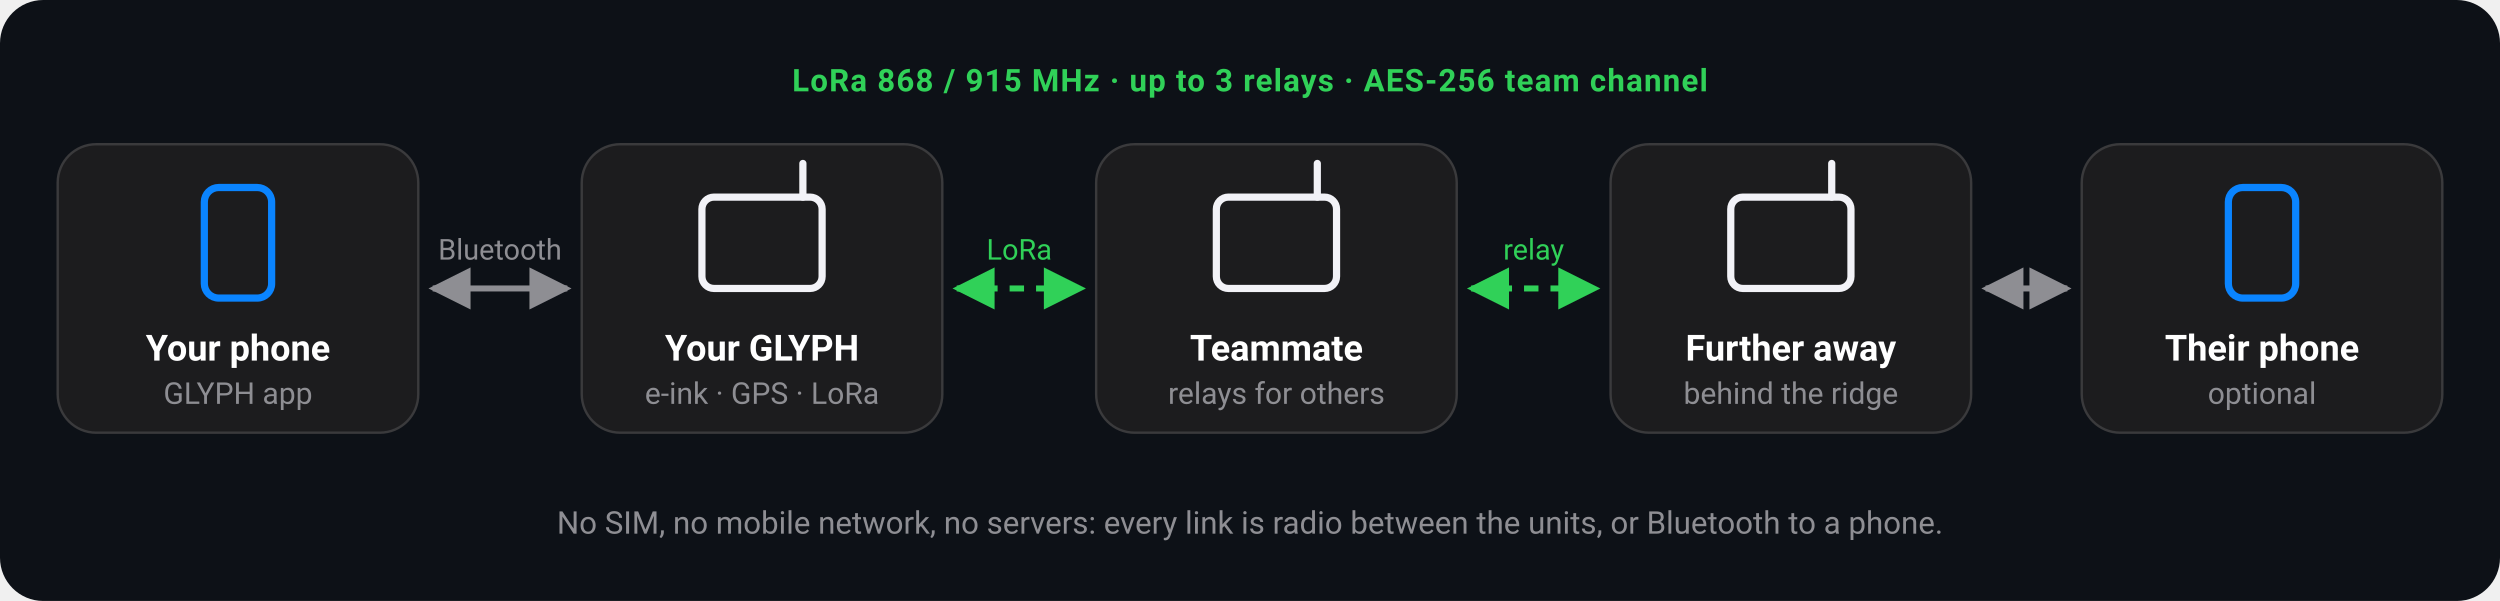
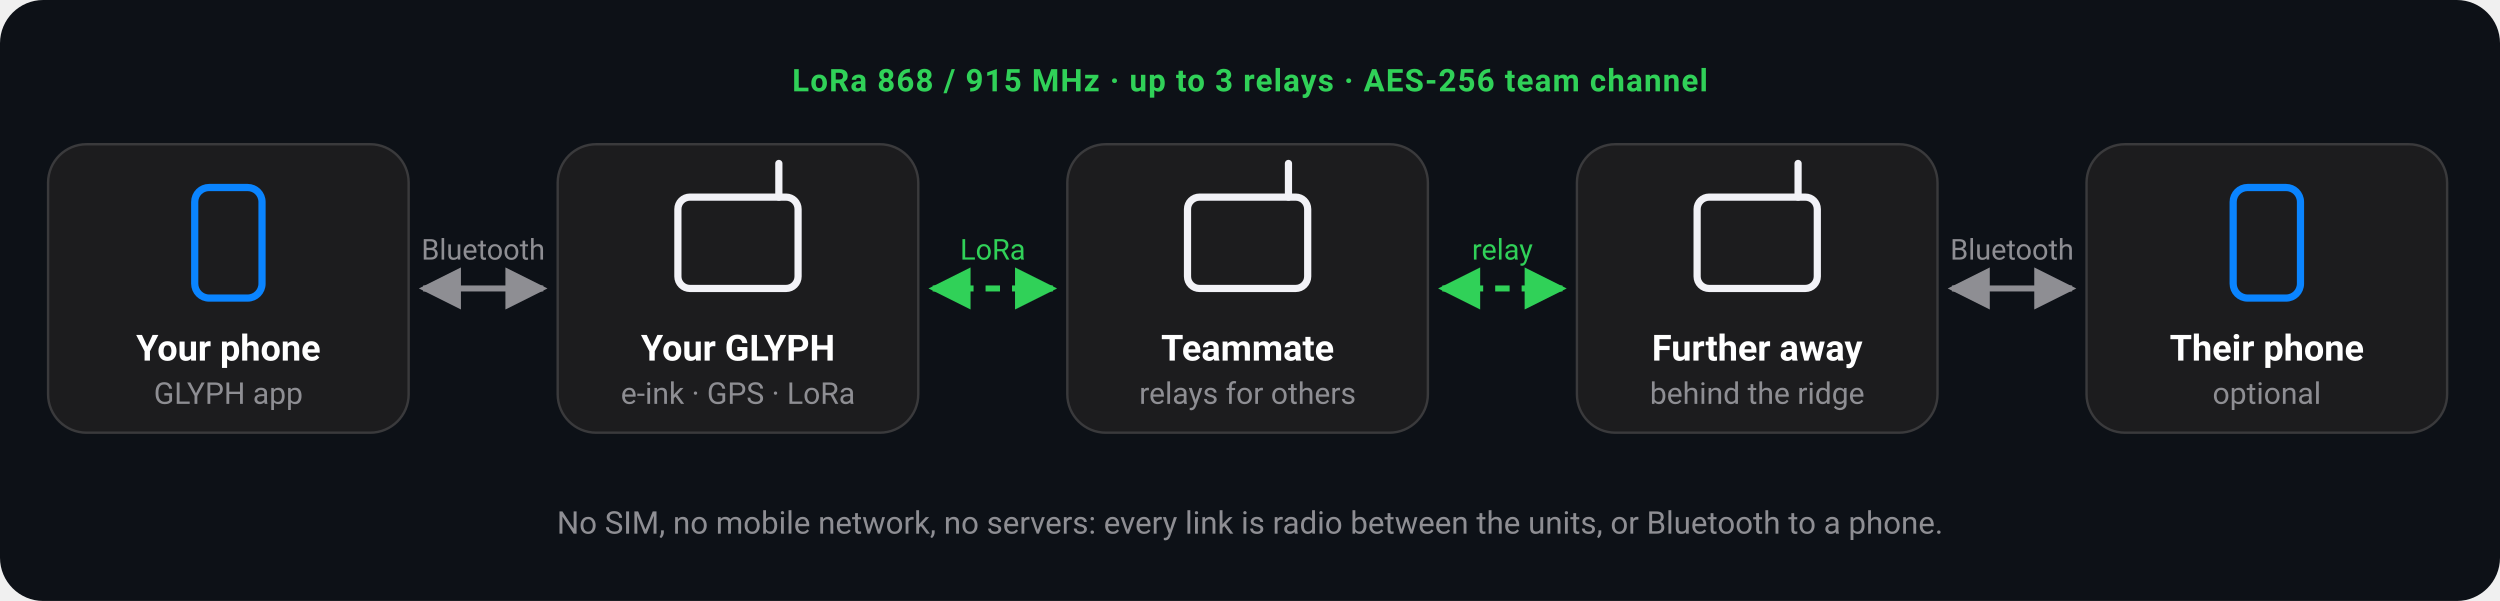
<svg xmlns="http://www.w3.org/2000/svg" viewBox="0 0 1040 250" width="1040" height="250" font-family="-apple-system,BlinkMacSystemFont,'Segoe UI',Roboto,Helvetica,Arial,sans-serif">
  <defs>
    <marker id="a" viewBox="0 0 10 10" refX="9" refY="5" markerWidth="7" markerHeight="7" orient="auto-start-reverse">
      <path d="M0 0L10 5L0 10z" fill="#8e8e93" />
    </marker>
    <marker id="g" viewBox="0 0 10 10" refX="9" refY="5" markerWidth="7" markerHeight="7" orient="auto-start-reverse">
      <path d="M0 0L10 5L0 10z" fill="#30d158" />
    </marker>
  </defs>
  <rect width="1040" height="250" rx="18" fill="#0d1117" />
-   <g transform="translate(24 60)">
+   <g transform="translate(20 60)">
    <rect width="150" height="120" rx="16" fill="#1c1c1e" stroke="#3a3a3c" />
    <rect x="61" y="18" width="28" height="46" rx="6" fill="none" stroke="#0a84ff" stroke-width="3" />
    <text x="75" y="90" fill="#fff" font-size="15" font-weight="600" text-anchor="middle">Your phone</text>
    <text x="75" y="108" fill="#8e8e93" font-size="12.5" text-anchor="middle">GLYPH app</text>
  </g>
-   <g transform="translate(242 60)">
+   <g transform="translate(232 60)">
    <rect width="150" height="120" rx="16" fill="#1c1c1e" stroke="#3a3a3c" />
    <rect x="50" y="22" width="50" height="38" rx="5" fill="none" stroke="#f2f2f7" stroke-width="3" />
    <line x1="92" y1="22" x2="92" y2="8" stroke="#f2f2f7" stroke-width="3" stroke-linecap="round" />
    <text x="75" y="90" fill="#fff" font-size="15" font-weight="600" text-anchor="middle">Your GLYPH</text>
    <text x="75" y="108" fill="#8e8e93" font-size="12.5" text-anchor="middle">e-ink · GPS · LoRa</text>
  </g>
-   <g transform="translate(456 60)">
+   <g transform="translate(444 60)">
    <rect width="150" height="120" rx="16" fill="#1c1c1e" stroke="#3a3a3c" />
    <rect x="50" y="22" width="50" height="38" rx="5" fill="none" stroke="#f2f2f7" stroke-width="3" />
    <line x1="92" y1="22" x2="92" y2="8" stroke="#f2f2f7" stroke-width="3" stroke-linecap="round" />
    <text x="75" y="90" fill="#fff" font-size="15" font-weight="600" text-anchor="middle">Teammate</text>
    <text x="75" y="108" fill="#8e8e93" font-size="12.5" text-anchor="middle">relays for others</text>
  </g>
-   <g transform="translate(670 60)">
+   <g transform="translate(656 60)">
    <rect width="150" height="120" rx="16" fill="#1c1c1e" stroke="#3a3a3c" />
    <rect x="50" y="22" width="50" height="38" rx="5" fill="none" stroke="#f2f2f7" stroke-width="3" />
    <line x1="92" y1="22" x2="92" y2="8" stroke="#f2f2f7" stroke-width="3" stroke-linecap="round" />
    <text x="75" y="90" fill="#fff" font-size="15" font-weight="600" text-anchor="middle">Further away</text>
    <text x="75" y="108" fill="#8e8e93" font-size="12.5" text-anchor="middle">behind the ridge</text>
  </g>
-   <g transform="translate(866 60)">
+   <g transform="translate(868 60)">
    <rect width="150" height="120" rx="16" fill="#1c1c1e" stroke="#3a3a3c" />
    <rect x="61" y="18" width="28" height="46" rx="6" fill="none" stroke="#0a84ff" stroke-width="3" />
    <text x="75" y="90" fill="#fff" font-size="15" font-weight="600" text-anchor="middle">Their phone</text>
    <text x="75" y="108" fill="#8e8e93" font-size="12.5" text-anchor="middle">optional</text>
  </g>
-   <line x1="180" y1="120" x2="236" y2="120" stroke="#8e8e93" stroke-width="2.5" marker-start="url(#a)" marker-end="url(#a)" />
-   <text x="208" y="108" fill="#8e8e93" font-size="12" text-anchor="middle">Bluetooth</text>
-   <line x1="398" y1="120" x2="450" y2="120" stroke="#30d158" stroke-width="2.5" stroke-dasharray="6 5" marker-start="url(#g)" marker-end="url(#g)" />
-   <text x="424" y="108" fill="#30d158" font-size="12" text-anchor="middle">LoRa</text>
-   <line x1="612" y1="120" x2="664" y2="120" stroke="#30d158" stroke-width="2.5" stroke-dasharray="6 5" marker-start="url(#g)" marker-end="url(#g)" />
-   <text x="638" y="108" fill="#30d158" font-size="12" text-anchor="middle">relay</text>
-   <line x1="826" y1="120" x2="860" y2="120" stroke="#8e8e93" stroke-width="2.5" marker-start="url(#a)" marker-end="url(#a)" />
+   <line x1="176" y1="120" x2="226" y2="120" stroke="#8e8e93" stroke-width="2.5" marker-start="url(#a)" marker-end="url(#a)" />
+   <text x="201" y="108" fill="#8e8e93" font-size="12" text-anchor="middle">Bluetooth</text>
+   <line x1="388" y1="120" x2="438" y2="120" stroke="#30d158" stroke-width="2.5" stroke-dasharray="6 5" marker-start="url(#g)" marker-end="url(#g)" />
+   <text x="413" y="108" fill="#30d158" font-size="12" text-anchor="middle">LoRa</text>
+   <line x1="600" y1="120" x2="650" y2="120" stroke="#30d158" stroke-width="2.5" stroke-dasharray="6 5" marker-start="url(#g)" marker-end="url(#g)" />
+   <text x="625" y="108" fill="#30d158" font-size="12" text-anchor="middle">relay</text>
+   <line x1="812" y1="120" x2="862" y2="120" stroke="#8e8e93" stroke-width="2.5" marker-start="url(#a)" marker-end="url(#a)" />
+   <text x="837" y="108" fill="#8e8e93" font-size="12" text-anchor="middle">Bluetooth</text>
  <text x="520" y="222" fill="#8e8e93" font-size="13" text-anchor="middle">No SIM, no mobile network, no servers: every link is radio between the units, or Bluetooth to a phone.</text>
  <text x="520" y="38" fill="#30d158" font-size="13" font-weight="600" text-anchor="middle" letter-spacing=".5">LoRa 868 / 915 MHz · up to 3 relays · AES-256 team channel</text>
</svg>
